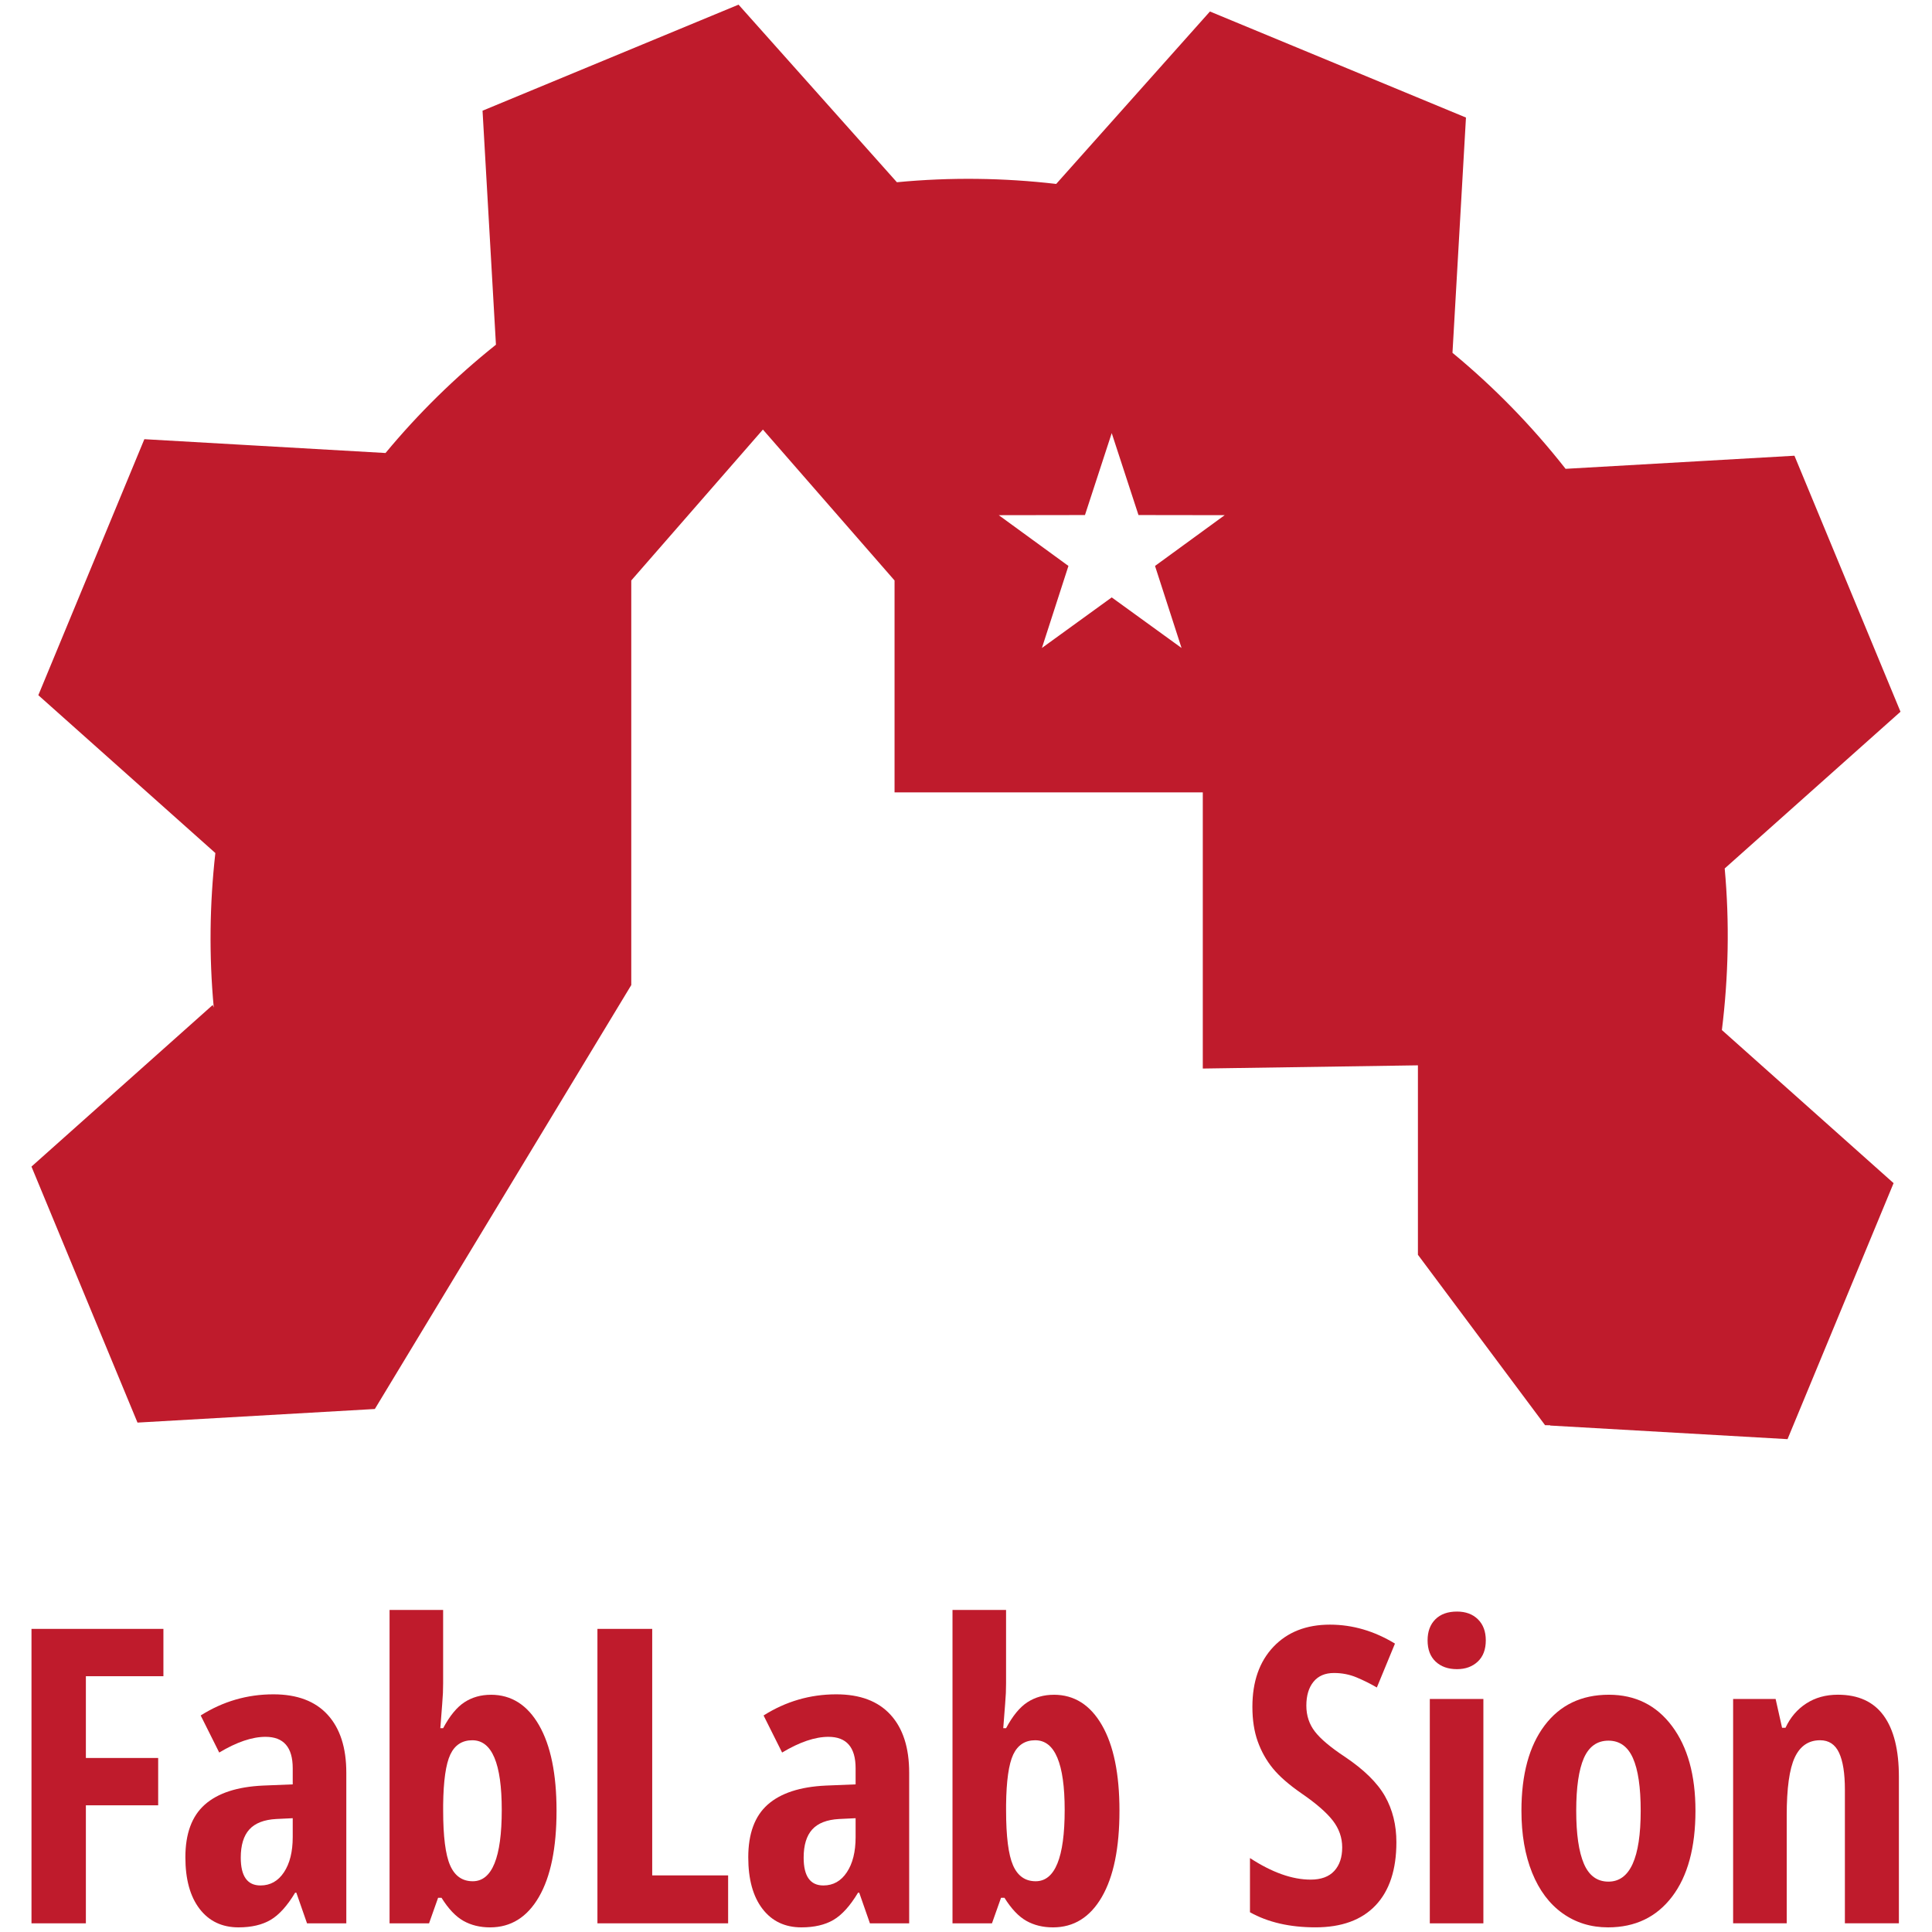
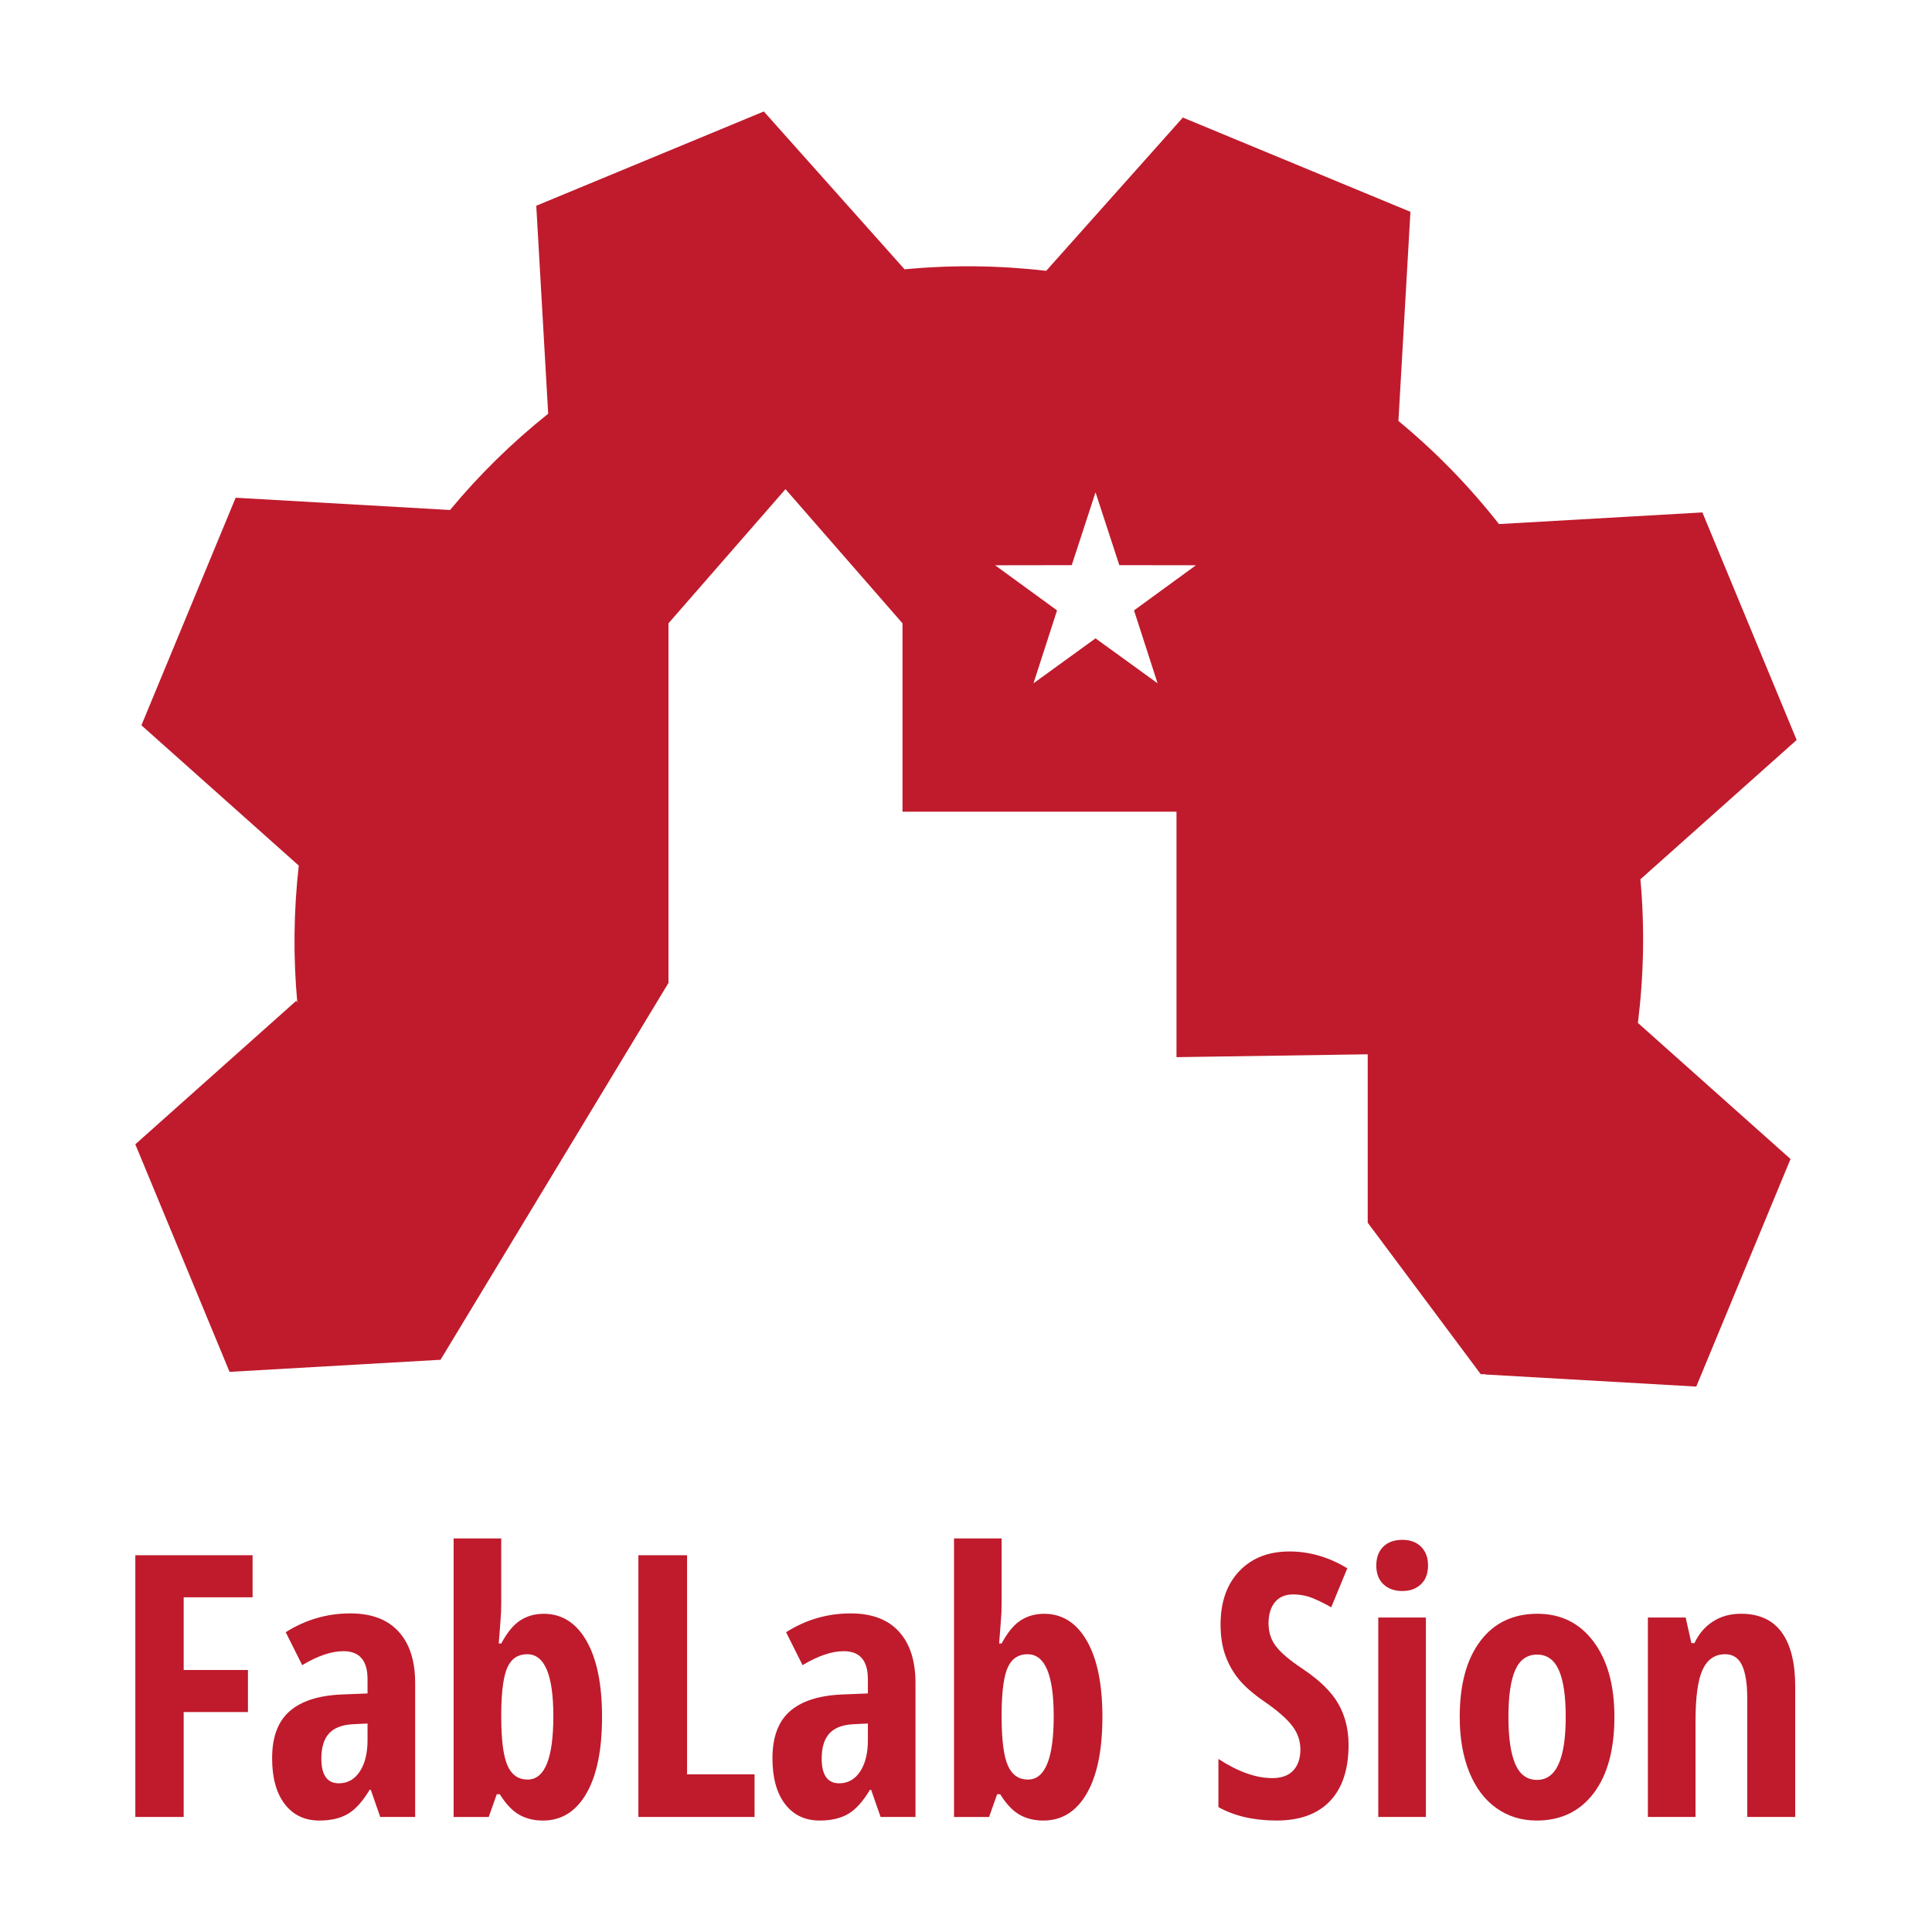
- <svg xmlns="http://www.w3.org/2000/svg" width="160" height="160" viewBox="0 0 160 160" id="svg4598" version="1.1">
+ <svg xmlns="http://www.w3.org/2000/svg" width="180" height="180" viewBox="0 0 180 180" id="svg4598" version="1.1">
  <defs id="defs4600" />
-   <g id="layer1" transform="translate(-250.8782,-546.2639)">
-     <g id="g5272" transform="translate(2.608315,-0.3840326)">
-       <path d="m 343.924,593.517 2.196,6.793 -5.782,-4.188 -5.781,4.188 2.196,-6.793 -5.77,-4.204 7.139,-0.011 2.216,-6.786 2.216,6.786 7.139,0.01 -5.769,4.205 z m 47.182,25.05 14.555,-12.977 -8.783,-21.201 -18.953,1.085 c -2.797,-3.564 -5.94,-6.779 -9.367,-9.607 l 1.117,-19.484 -21.203,-8.783 -12.732,14.281 c -4.343,-0.506 -8.762,-0.566 -13.193,-0.141 l -13.114,-14.707 -21.201,8.783 1.11,19.379 c -3.379,2.695 -6.436,5.701 -9.144,8.969 l -19.973,-1.144 -8.781,21.201 14.661,13.072 c -0.475,4.214 -0.532,8.499 -0.133,12.794 l -0.087,-0.21 -15.009,13.383 8.781,21.201 19.656,-1.126 21.236,-35.109 0,-33.506 10.902,-12.498 10.902,12.498 0,17.551 25.527,0 0,22.869 17.816,-0.266 0,15.689 10.53,14.113 0.419,0.006 0.009,0.024 19.652,1.126 8.783,-21.201 -14.22,-12.679 c 0.545,-4.402 0.644,-8.885 0.233,-13.383" style="fill:#bf1b2c;fill-opacity:1;fill-rule:nonzero;stroke:none" id="path4392" />
-       <path d="m 255.382,705.93 -4.504,0 0,-24.385 10.925,0 0,3.92 -6.421,0 0,6.771 5.987,0 0,3.92 -5.987,0 0,9.774 z" style="fill:#bf1b2c;fill-opacity:1;fill-rule:nonzero;stroke:none" id="path4396" />
-       <path d="m 269.843,702.794 c 0.812,0 1.459,-0.364 1.944,-1.093 0.482,-0.729 0.725,-1.699 0.725,-2.91 l 0,-1.567 -1.367,0.066 c -1.012,0.055 -1.755,0.345 -2.228,0.868 -0.472,0.522 -0.708,1.3 -0.708,2.335 0,1.534 0.544,2.301 1.634,2.301 m 3.853,3.136 -0.884,-2.536 -0.1,0 c -0.656,1.091 -1.334,1.841 -2.034,2.252 -0.701,0.411 -1.585,0.618 -2.652,0.618 -1.367,0 -2.444,-0.511 -3.228,-1.535 -0.784,-1.022 -1.176,-2.446 -1.176,-4.27 0,-1.956 0.536,-3.41 1.61,-4.361 1.073,-0.951 2.676,-1.476 4.811,-1.576 l 2.469,-0.1 0,-1.334 c 0,-1.736 -0.75,-2.603 -2.251,-2.603 -1.113,0 -2.391,0.434 -3.836,1.301 l -1.535,-3.07 c 1.846,-1.167 3.854,-1.751 6.021,-1.751 1.969,0 3.466,0.565 4.495,1.694 1.029,1.129 1.544,2.726 1.544,4.795 l 0,12.476 -3.254,0 z" style="fill:#bf1b2c;fill-opacity:1;fill-rule:nonzero;stroke:none" id="path4400" />
-       <path d="m 287.389,690.768 c -0.845,0 -1.454,0.395 -1.826,1.184 -0.372,0.79 -0.57,2.18 -0.593,4.171 l 0,0.45 c 0,2.158 0.191,3.675 0.576,4.553 0.384,0.879 1.009,1.319 1.876,1.319 1.601,0 2.401,-1.969 2.401,-5.905 0,-3.848 -0.811,-5.771 -2.435,-5.771 m 1.535,-3.769 c 1.69,0 3.019,0.839 3.986,2.519 0.966,1.679 1.451,4.041 1.451,7.088 0,3.08 -0.487,5.46 -1.46,7.139 -0.974,1.679 -2.321,2.519 -4.045,2.519 -0.834,0 -1.57,-0.18 -2.21,-0.541 -0.639,-0.361 -1.242,-0.999 -1.81,-1.91 l -0.284,0 -0.75,2.118 -3.269,0 0,-25.953 4.436,0 0,6.071 c 0,0.256 -0.005,0.522 -0.016,0.8 -0.011,0.279 -0.084,1.251 -0.216,2.92 l 0.233,0 c 0.545,-1.022 1.134,-1.74 1.769,-2.152 0.634,-0.411 1.361,-0.616 2.185,-0.616" style="fill:#bf1b2c;fill-opacity:1;fill-rule:nonzero;stroke:none" id="path4404" />
-       <path d="m 297.747,705.93 0,-24.385 4.536,0 0,20.415 6.287,0 0,3.97 -10.824,0 z" style="fill:#bf1b2c;fill-opacity:1;fill-rule:nonzero;stroke:none" id="path4408" />
-       <path d="m 316.46,702.794 c 0.811,0 1.459,-0.364 1.942,-1.093 0.485,-0.729 0.726,-1.699 0.726,-2.91 l 0,-1.567 -1.367,0.066 c -1.012,0.055 -1.754,0.345 -2.228,0.868 -0.472,0.522 -0.708,1.3 -0.708,2.335 0,1.534 0.544,2.301 1.634,2.301 m 3.854,3.136 -0.885,-2.536 -0.1,0 c -0.656,1.091 -1.334,1.841 -2.034,2.252 -0.701,0.411 -1.586,0.618 -2.652,0.618 -1.369,0 -2.444,-0.511 -3.228,-1.535 -0.785,-1.022 -1.176,-2.446 -1.176,-4.27 0,-1.956 0.537,-3.41 1.609,-4.361 1.074,-0.951 2.678,-1.476 4.812,-1.576 l 2.469,-0.1 0,-1.334 c 0,-1.736 -0.75,-2.603 -2.252,-2.603 -1.11,0 -2.39,0.434 -3.835,1.301 l -1.535,-3.07 c 1.846,-1.167 3.854,-1.751 6.021,-1.751 1.969,0 3.466,0.565 4.495,1.694 1.029,1.129 1.542,2.726 1.542,4.795 l 0,12.476 -3.251,0 z" style="fill:#bf1b2c;fill-opacity:1;fill-rule:nonzero;stroke:none" id="path4412" />
-       <path d="m 334.007,690.768 c -0.845,0 -1.452,0.395 -1.826,1.184 -0.372,0.79 -0.569,2.18 -0.591,4.171 l 0,0.45 c 0,2.158 0.191,3.675 0.575,4.553 0.384,0.879 1.009,1.319 1.876,1.319 1.601,0 2.401,-1.969 2.401,-5.905 0,-3.848 -0.811,-5.771 -2.435,-5.771 m 1.535,-3.769 c 1.69,0 3.019,0.839 3.986,2.519 0.968,1.679 1.451,4.041 1.451,7.088 0,3.08 -0.487,5.46 -1.459,7.139 -0.974,1.679 -2.322,2.519 -4.045,2.519 -0.835,0 -1.571,-0.18 -2.21,-0.541 -0.64,-0.361 -1.242,-0.999 -1.81,-1.91 l -0.284,0 -0.751,2.118 -3.268,0 0,-25.953 4.436,0 0,6.071 c 0,0.256 -0.006,0.522 -0.016,0.8 -0.011,0.279 -0.084,1.251 -0.217,2.92 l 0.234,0 c 0.544,-1.022 1.134,-1.74 1.769,-2.152 0.634,-0.411 1.361,-0.616 2.184,-0.616" style="fill:#bf1b2c;fill-opacity:1;fill-rule:nonzero;stroke:none" id="path4416" />
-       <path d="m 363.913,699.208 c 0,2.28 -0.576,4.026 -1.726,5.237 -1.151,1.211 -2.81,1.817 -4.979,1.817 -2.124,0 -3.931,-0.416 -5.421,-1.25 l 0,-4.487 c 1.824,1.19 3.498,1.785 5.021,1.785 0.866,0 1.52,-0.239 1.96,-0.718 0.439,-0.477 0.657,-1.129 0.657,-1.951 0,-0.811 -0.261,-1.554 -0.782,-2.226 -0.524,-0.672 -1.385,-1.42 -2.586,-2.244 -1.045,-0.723 -1.837,-1.415 -2.377,-2.076 -0.539,-0.661 -0.955,-1.404 -1.249,-2.226 -0.296,-0.824 -0.443,-1.78 -0.443,-2.869 0,-2.091 0.581,-3.748 1.742,-4.971 1.161,-1.222 2.721,-1.835 4.679,-1.835 1.867,0 3.664,0.522 5.386,1.569 l -1.5,3.636 c -0.534,-0.311 -1.093,-0.59 -1.676,-0.834 -0.584,-0.245 -1.21,-0.367 -1.876,-0.367 -0.734,0 -1.299,0.241 -1.694,0.725 -0.394,0.484 -0.593,1.143 -0.593,1.976 0,0.824 0.236,1.541 0.71,2.152 0.471,0.611 1.298,1.306 2.476,2.085 1.59,1.066 2.699,2.158 3.328,3.269 0.629,1.113 0.943,2.38 0.943,3.803" style="fill:#bf1b2c;fill-opacity:1;fill-rule:nonzero;stroke:none" id="path4420" />
-       <path id="path4422" style="fill:#bf1b2c;fill-opacity:1;fill-rule:nonzero;stroke:none" d="m 371.117,705.93 -4.436,0 0,-18.58 4.436,0 0,18.58 z m -4.62,-23.435 c 0,-0.734 0.215,-1.314 0.644,-1.742 0.426,-0.427 1.024,-0.642 1.791,-0.642 0.723,0 1.301,0.215 1.735,0.642 0.434,0.429 0.65,1.009 0.65,1.742 0,0.756 -0.221,1.343 -0.666,1.76 -0.445,0.417 -1.018,0.625 -1.719,0.625 -0.734,0 -1.323,-0.207 -1.768,-0.625 -0.445,-0.417 -0.667,-1.004 -0.667,-1.76" />
-       <path d="m 378.806,696.606 c 0,1.935 0.212,3.397 0.634,4.386 0.424,0.99 1.103,1.485 2.035,1.485 1.78,0 2.67,-1.957 2.67,-5.871 0,-1.946 -0.215,-3.4 -0.644,-4.362 -0.427,-0.96 -1.103,-1.442 -2.026,-1.442 -0.932,0 -1.611,0.483 -2.035,1.442 -0.421,0.963 -0.634,2.416 -0.634,4.362 m 9.875,0 c 0,3.046 -0.646,5.419 -1.935,7.114 -1.29,1.695 -3.058,2.544 -5.304,2.544 -1.424,0 -2.68,-0.389 -3.77,-1.167 -1.089,-0.779 -1.929,-1.899 -2.519,-3.361 -0.589,-1.461 -0.884,-3.171 -0.884,-5.129 0,-3.014 0.639,-5.367 1.919,-7.064 1.278,-1.695 3.053,-2.544 5.32,-2.544 2.191,0 3.934,0.865 5.229,2.594 1.295,1.729 1.944,4.067 1.944,7.014" style="fill:#bf1b2c;fill-opacity:1;fill-rule:nonzero;stroke:none" id="path4426" />
-       <path d="m 401.056,705.93 0,-11.075 c 0,-1.345 -0.161,-2.362 -0.484,-3.053 -0.323,-0.689 -0.845,-1.034 -1.567,-1.034 -0.956,0 -1.656,0.475 -2.101,1.426 -0.445,0.95 -0.666,2.555 -0.666,4.812 l 0,8.922 -4.438,0 0,-18.58 3.519,0 0.534,2.385 0.285,0 c 0.399,-0.856 0.971,-1.526 1.718,-2.01 0.744,-0.484 1.617,-0.726 2.618,-0.726 1.691,0 2.956,0.579 3.795,1.735 0.84,1.156 1.259,2.846 1.259,5.07 l 0,12.126 -4.47,0 z" style="fill:#bf1b2c;fill-opacity:1;fill-rule:nonzero;stroke:none" id="path4430" />
-     </g>
+   <g id="layer1" transform="translate(-250.8782,-526.2639)">
+     <path id="path4392" style="fill:#bf1b2c;fill-opacity:1;fill-rule:nonzero;stroke:none" d="m 356.532,583.133 2.196,6.793 -5.782,-4.188 -5.781,4.188 2.196,-6.793 -5.77,-4.204 7.139,-0.011 2.216,-6.786 2.216,6.786 7.139,0.01 -5.769,4.205 z m 47.182,25.05 14.555,-12.977 -8.783,-21.201 -18.952,1.085 c -2.798,-3.564 -5.94,-6.779 -9.368,-9.607 l 1.118,-19.484 -21.203,-8.783 -12.732,14.281 c -4.343,-0.506 -8.762,-0.566 -13.193,-0.141 l -13.114,-14.707 -21.201,8.783 1.11,19.379 c -3.379,2.695 -6.436,5.701 -9.144,8.969 l -19.973,-1.144 -8.781,21.201 14.661,13.072 c -0.475,4.214 -0.532,8.499 -0.133,12.794 l -0.087,-0.21 -15.009,13.383 8.781,21.201 19.656,-1.126 21.236,-35.109 0,-33.506 10.902,-12.498 10.902,12.498 0,17.551 25.527,0 0,22.869 17.816,-0.266 0,15.689 10.53,14.113 0.419,0.006 0.009,0.024 19.652,1.126 8.783,-21.201 -14.22,-12.679 c 0.545,-4.402 0.644,-8.885 0.233,-13.383" />
+     <path id="path4396" style="fill:#bf1b2c;fill-opacity:1;fill-rule:nonzero;stroke:none" d="m 267.99,695.546 -4.504,0 0,-24.385 10.925,0 0,3.92 -6.421,0 0,6.771 5.988,0 0,3.92 -5.988,0 0,9.774 z" />
+     <path id="path4400" style="fill:#bf1b2c;fill-opacity:1;fill-rule:nonzero;stroke:none" d="m 282.451,692.41 c 0.812,0 1.459,-0.364 1.944,-1.093 0.482,-0.729 0.725,-1.699 0.725,-2.91 l 0,-1.567 -1.367,0.066 c -1.012,0.055 -1.755,0.345 -2.228,0.868 -0.472,0.522 -0.708,1.3 -0.708,2.335 0,1.534 0.544,2.301 1.634,2.301 m 3.853,3.136 -0.884,-2.536 -0.1,0 c -0.656,1.091 -1.334,1.841 -2.034,2.252 -0.701,0.411 -1.585,0.618 -2.652,0.618 -1.367,0 -2.444,-0.511 -3.228,-1.535 -0.784,-1.022 -1.176,-2.446 -1.176,-4.27 0,-1.956 0.536,-3.41 1.61,-4.361 1.073,-0.951 2.676,-1.476 4.811,-1.576 l 2.469,-0.1 0,-1.334 c 0,-1.736 -0.75,-2.603 -2.251,-2.603 -1.113,0 -2.391,0.434 -3.836,1.301 l -1.535,-3.07 c 1.846,-1.167 3.854,-1.751 6.021,-1.751 1.969,0 3.466,0.565 4.495,1.694 1.029,1.129 1.544,2.726 1.544,4.795 l 0,12.476 -3.254,0 z" />
+     <path id="path4404" style="fill:#bf1b2c;fill-opacity:1;fill-rule:nonzero;stroke:none" d="m 299.998,680.384 c -0.845,0 -1.454,0.395 -1.826,1.184 -0.372,0.79 -0.57,2.18 -0.593,4.171 l 0,0.45 c 0,2.158 0.191,3.675 0.576,4.553 0.384,0.879 1.009,1.319 1.876,1.319 1.601,0 2.401,-1.969 2.401,-5.905 0,-3.848 -0.811,-5.771 -2.435,-5.771 m 1.535,-3.769 c 1.69,0 3.019,0.839 3.986,2.519 0.966,1.679 1.451,4.041 1.451,7.088 0,3.08 -0.487,5.46 -1.46,7.139 -0.974,1.679 -2.321,2.519 -4.045,2.519 -0.834,0 -1.57,-0.18 -2.21,-0.541 -0.639,-0.361 -1.242,-0.999 -1.81,-1.91 l -0.284,0 -0.75,2.118 -3.269,0 0,-25.953 4.436,0 0,6.071 c 0,0.256 -0.005,0.522 -0.016,0.8 -0.011,0.279 -0.084,1.251 -0.216,2.92 l 0.233,0 c 0.545,-1.022 1.134,-1.74 1.769,-2.152 0.634,-0.411 1.361,-0.616 2.185,-0.616" />
+     <path id="path4408" style="fill:#bf1b2c;fill-opacity:1;fill-rule:nonzero;stroke:none" d="m 310.355,695.546 0,-24.385 4.536,0 0,20.415 6.287,0 0,3.97 -10.824,0 z" />
+     <path id="path4412" style="fill:#bf1b2c;fill-opacity:1;fill-rule:nonzero;stroke:none" d="m 329.068,692.41 c 0.811,0 1.459,-0.364 1.942,-1.093 0.485,-0.729 0.726,-1.699 0.726,-2.91 l 0,-1.567 -1.367,0.066 c -1.012,0.055 -1.754,0.345 -2.228,0.868 -0.472,0.522 -0.708,1.3 -0.708,2.335 0,1.534 0.544,2.301 1.634,2.301 m 3.854,3.136 -0.885,-2.536 -0.1,0 c -0.656,1.091 -1.334,1.841 -2.034,2.252 -0.701,0.411 -1.586,0.618 -2.652,0.618 -1.369,0 -2.444,-0.511 -3.228,-1.535 -0.785,-1.022 -1.176,-2.446 -1.176,-4.27 0,-1.956 0.537,-3.41 1.609,-4.361 1.074,-0.951 2.678,-1.476 4.812,-1.576 l 2.469,-0.1 0,-1.334 c 0,-1.736 -0.75,-2.603 -2.252,-2.603 -1.11,0 -2.39,0.434 -3.835,1.301 l -1.535,-3.07 c 1.846,-1.167 3.854,-1.751 6.021,-1.751 1.969,0 3.466,0.565 4.495,1.694 1.029,1.129 1.542,2.726 1.542,4.795 l 0,12.476 -3.251,0 z" />
+     <path id="path4416" style="fill:#bf1b2c;fill-opacity:1;fill-rule:nonzero;stroke:none" d="m 346.615,680.384 c -0.845,0 -1.452,0.395 -1.826,1.184 -0.372,0.79 -0.569,2.18 -0.591,4.171 l 0,0.45 c 0,2.158 0.191,3.675 0.575,4.553 0.384,0.879 1.009,1.319 1.876,1.319 1.601,0 2.401,-1.969 2.401,-5.905 0,-3.848 -0.811,-5.771 -2.435,-5.771 m 1.535,-3.769 c 1.69,0 3.019,0.839 3.986,2.519 0.967,1.679 1.451,4.041 1.451,7.088 0,3.08 -0.487,5.46 -1.459,7.139 -0.974,1.679 -2.322,2.519 -4.045,2.519 -0.835,0 -1.571,-0.18 -2.21,-0.541 -0.64,-0.361 -1.242,-0.999 -1.81,-1.91 l -0.284,0 -0.751,2.118 -3.267,0 0,-25.953 4.436,0 0,6.071 c 0,0.256 -0.006,0.522 -0.016,0.8 -0.011,0.279 -0.084,1.251 -0.217,2.92 l 0.234,0 c 0.544,-1.022 1.134,-1.74 1.769,-2.152 0.634,-0.411 1.361,-0.616 2.184,-0.616" />
+     <path id="path4420" style="fill:#bf1b2c;fill-opacity:1;fill-rule:nonzero;stroke:none" d="m 376.521,688.824 c 0,2.28 -0.576,4.026 -1.726,5.237 -1.151,1.211 -2.81,1.817 -4.979,1.817 -2.124,0 -3.931,-0.416 -5.421,-1.25 l 0,-4.487 c 1.824,1.19 3.498,1.785 5.021,1.785 0.866,0 1.52,-0.239 1.96,-0.718 0.439,-0.477 0.657,-1.129 0.657,-1.951 0,-0.811 -0.261,-1.554 -0.782,-2.226 -0.524,-0.672 -1.385,-1.42 -2.586,-2.244 -1.045,-0.723 -1.837,-1.415 -2.377,-2.076 -0.539,-0.661 -0.955,-1.404 -1.249,-2.226 -0.296,-0.824 -0.443,-1.78 -0.443,-2.869 0,-2.091 0.581,-3.748 1.742,-4.971 1.161,-1.222 2.721,-1.835 4.679,-1.835 1.867,0 3.664,0.522 5.386,1.569 l -1.5,3.636 c -0.534,-0.311 -1.093,-0.59 -1.676,-0.834 -0.584,-0.245 -1.21,-0.367 -1.876,-0.367 -0.734,0 -1.299,0.241 -1.694,0.725 -0.394,0.484 -0.593,1.143 -0.593,1.976 0,0.824 0.236,1.541 0.71,2.152 0.471,0.611 1.298,1.306 2.476,2.085 1.59,1.066 2.699,2.158 3.328,3.269 0.629,1.113 0.942,2.38 0.942,3.803" />
+     <path d="m 383.725,695.546 -4.436,0 0,-18.58 4.436,0 0,18.58 z m -4.62,-23.435 c 0,-0.734 0.215,-1.314 0.644,-1.742 0.426,-0.427 1.024,-0.642 1.791,-0.642 0.723,0 1.301,0.215 1.735,0.642 0.434,0.429 0.65,1.009 0.65,1.742 0,0.756 -0.221,1.343 -0.666,1.76 -0.445,0.417 -1.018,0.625 -1.719,0.625 -0.734,0 -1.323,-0.207 -1.768,-0.625 -0.445,-0.417 -0.667,-1.004 -0.667,-1.76" style="fill:#bf1b2c;fill-opacity:1;fill-rule:nonzero;stroke:none" id="path4422" />
+     <path id="path4426" style="fill:#bf1b2c;fill-opacity:1;fill-rule:nonzero;stroke:none" d="m 391.414,686.222 c 0,1.935 0.212,3.397 0.634,4.386 0.424,0.99 1.103,1.485 2.035,1.485 1.78,0 2.67,-1.957 2.67,-5.871 0,-1.946 -0.215,-3.4 -0.644,-4.362 -0.427,-0.96 -1.103,-1.442 -2.026,-1.442 -0.932,0 -1.611,0.483 -2.035,1.442 -0.421,0.963 -0.634,2.416 -0.634,4.362 m 9.875,0 c 0,3.046 -0.646,5.419 -1.935,7.114 -1.29,1.695 -3.058,2.544 -5.304,2.544 -1.424,0 -2.68,-0.389 -3.77,-1.167 -1.089,-0.779 -1.929,-1.899 -2.519,-3.361 -0.589,-1.461 -0.884,-3.171 -0.884,-5.129 0,-3.014 0.639,-5.367 1.919,-7.064 1.278,-1.695 3.053,-2.544 5.32,-2.544 2.191,0 3.934,0.865 5.229,2.594 1.295,1.729 1.944,4.067 1.944,7.014" />
+     <path id="path4430" style="fill:#bf1b2c;fill-opacity:1;fill-rule:nonzero;stroke:none" d="m 413.664,695.546 0,-11.075 c 0,-1.345 -0.161,-2.362 -0.484,-3.053 -0.323,-0.689 -0.845,-1.034 -1.567,-1.034 -0.956,0 -1.656,0.475 -2.101,1.426 -0.445,0.95 -0.666,2.555 -0.666,4.812 l 0,8.922 -4.438,0 0,-18.58 3.519,0 0.534,2.385 0.285,0 c 0.399,-0.856 0.971,-1.526 1.718,-2.01 0.744,-0.484 1.617,-0.726 2.618,-0.726 1.691,0 2.956,0.579 3.795,1.735 0.84,1.156 1.259,2.846 1.259,5.07 l 0,12.126 -4.47,0 z" />
  </g>
</svg>
